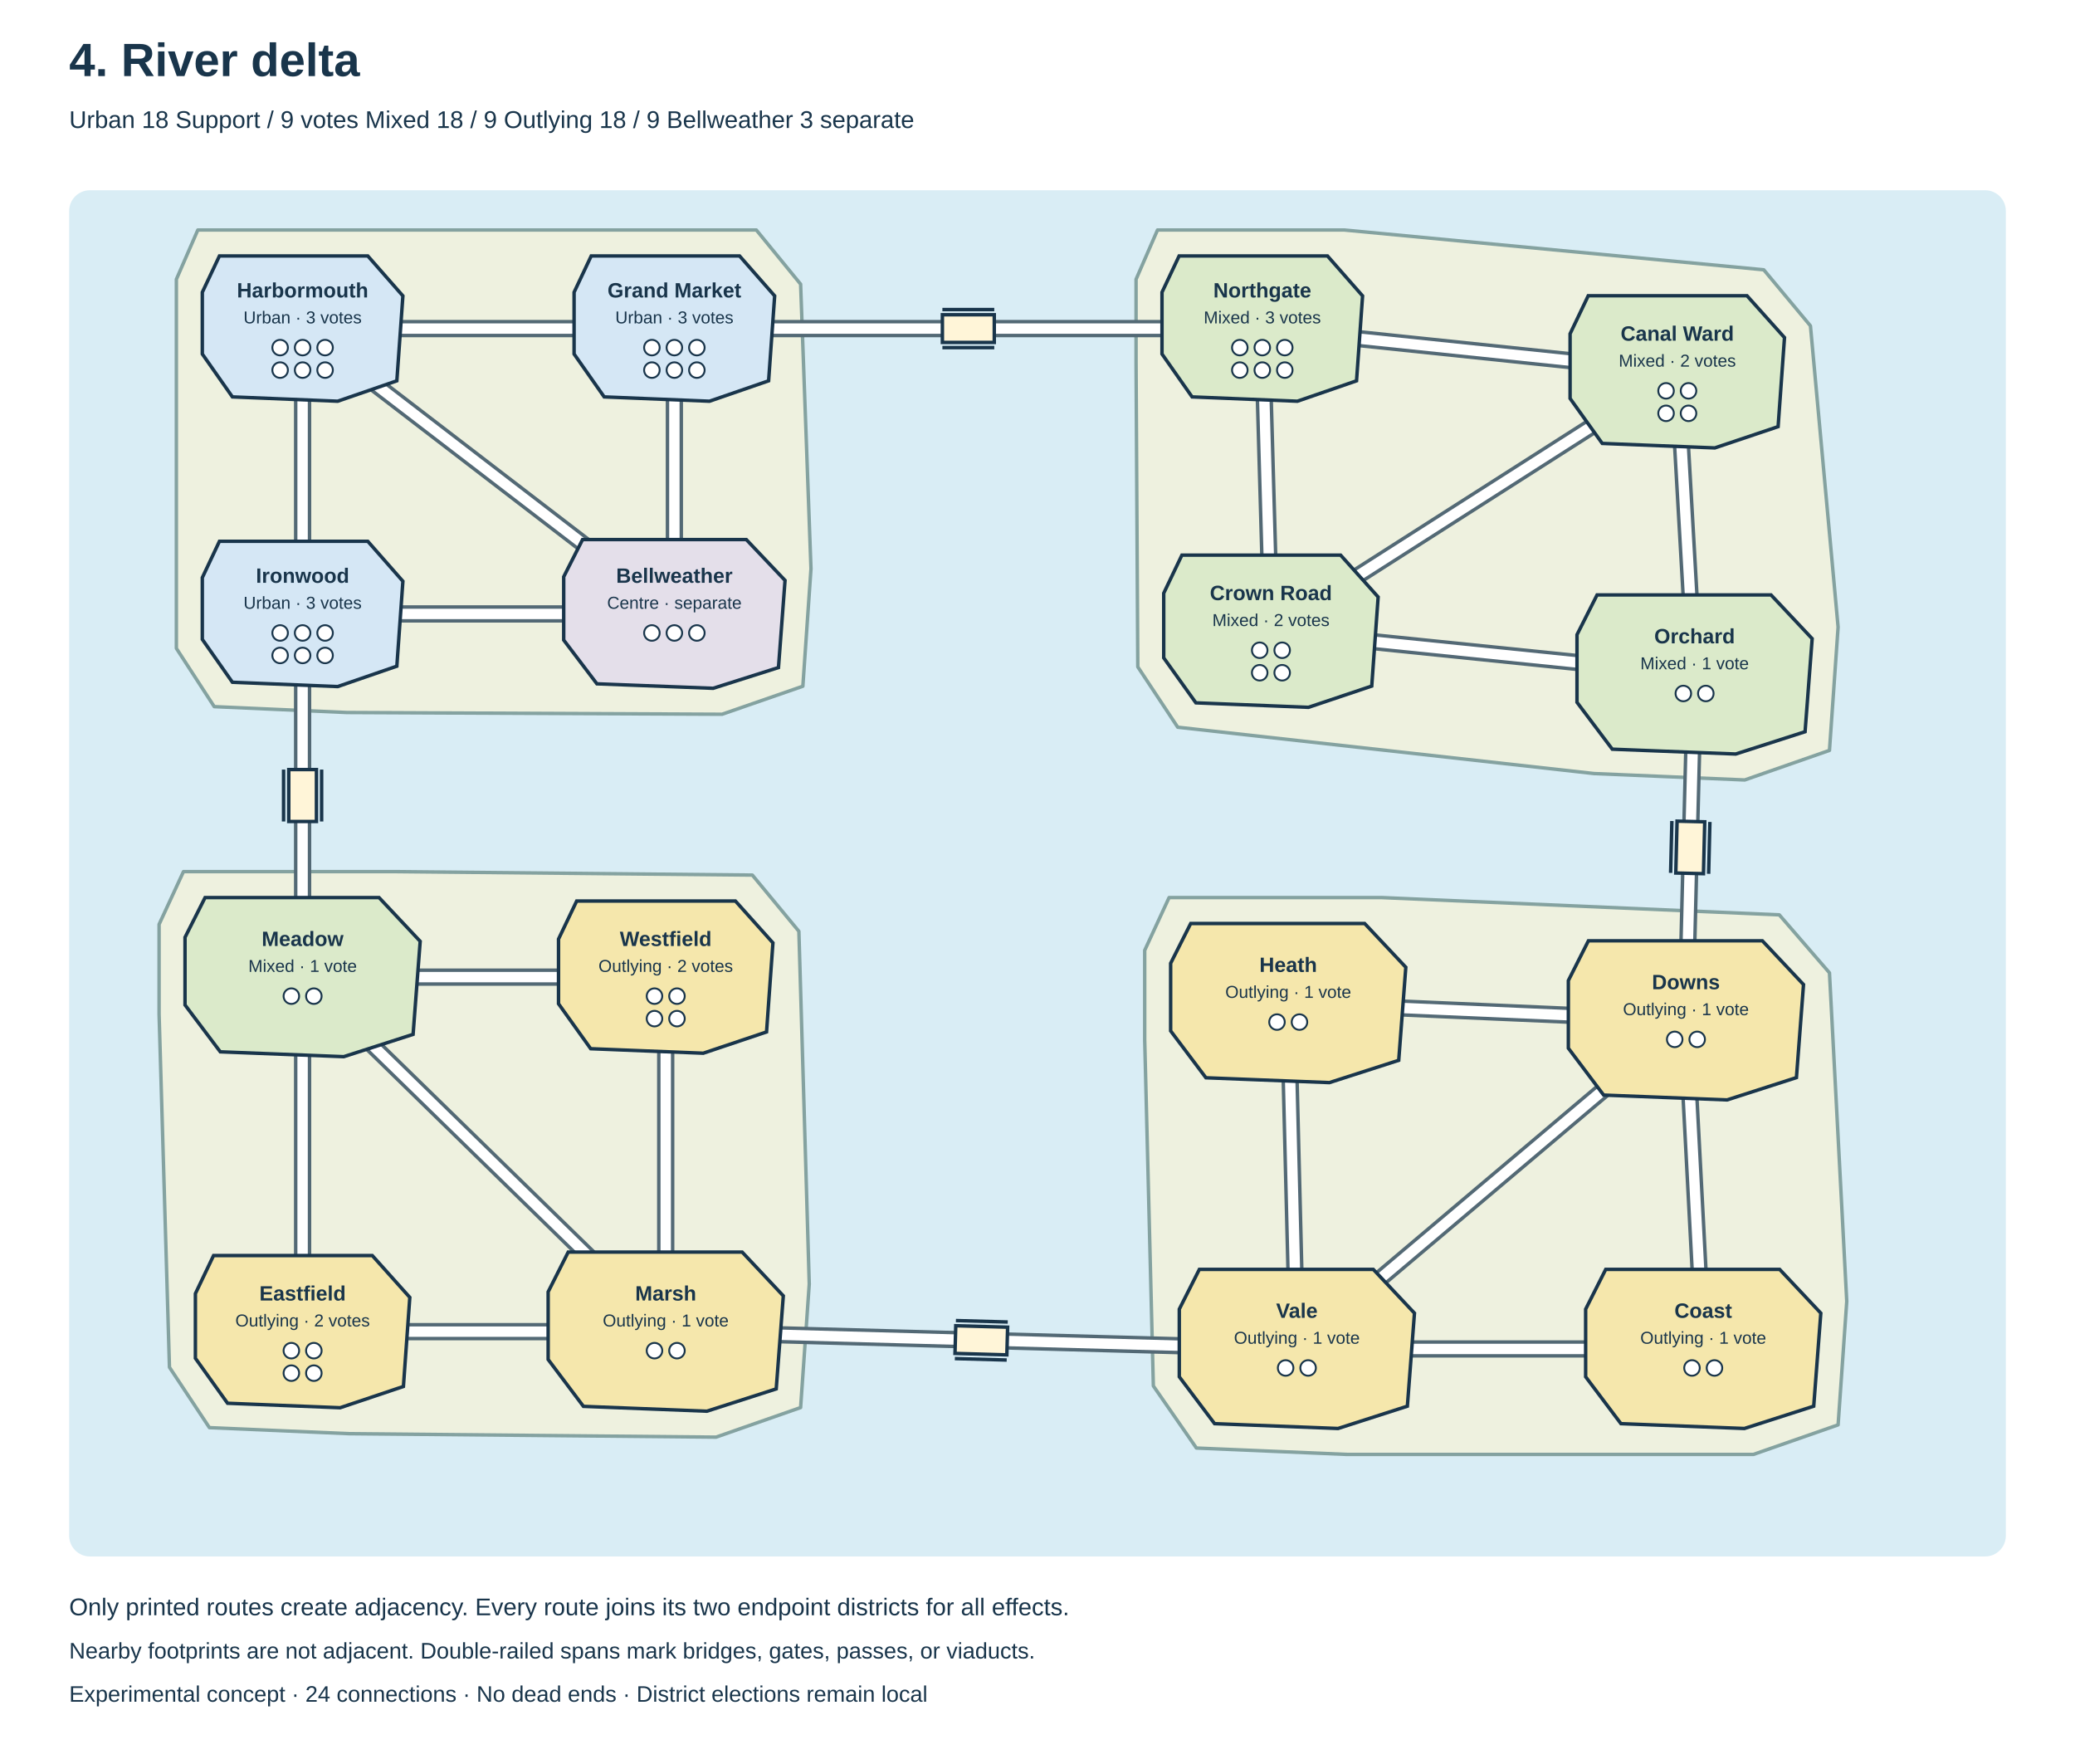
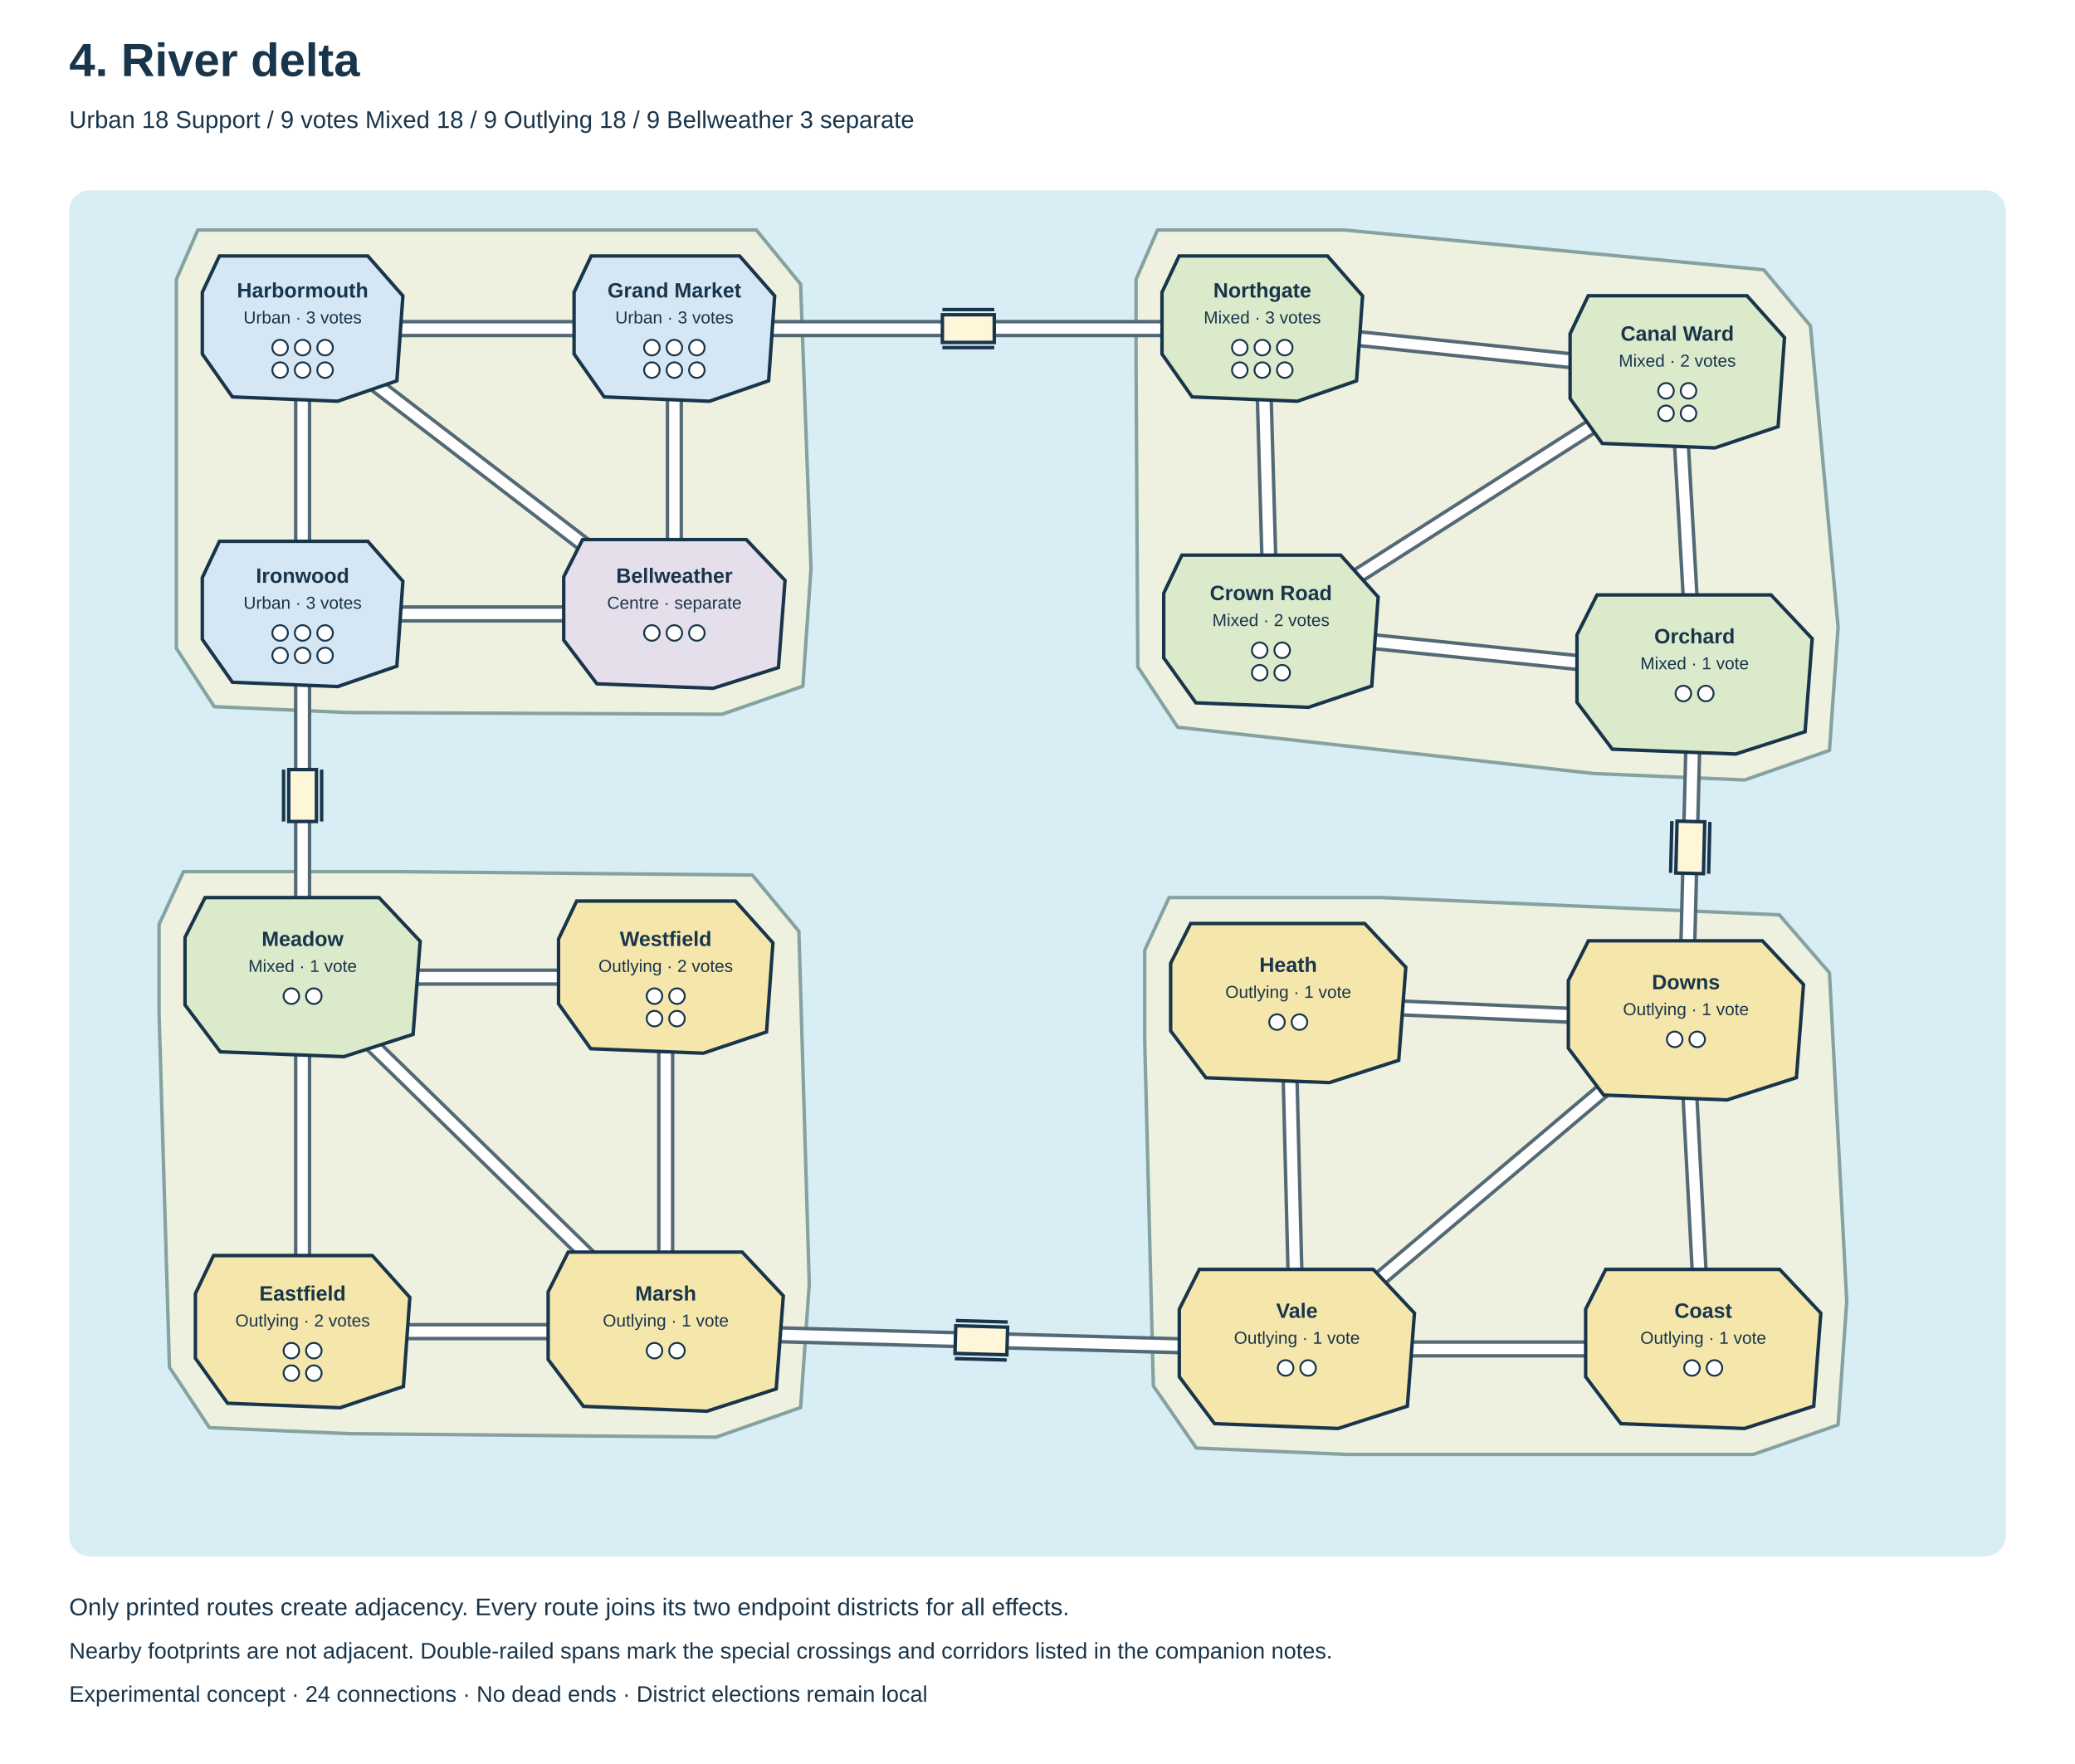
<svg xmlns="http://www.w3.org/2000/svg" viewBox="0 0 1200 1020" role="img" aria-labelledby="title desc">
  <style>text{font-family:Arial,sans-serif;fill:#19354b}.name{font-size:12px;font-weight:700}.detail{font-size:10px}.terrain{font-size:15px;font-style:italic;fill:#355564}</style>
  <rect width="1200" height="1020" fill="white" />
  <text x="40" y="44" font-size="27" font-weight="700">4. River delta</text>
  <text x="40" y="74" font-size="14">Urban 18 Support / 9 votes     Mixed 18 / 9     Outlying 18 / 9     Bellweather 3 separate</text>
  <rect x="40" y="110" width="1120" height="790" rx="12" fill="#d9edf5" />
  <polygon points="102.0,161.5 114.4,133.0 437.4,133.0 463.0,164.3 469.0,328.9 464.3,396.8 417.6,413.0 200.6,412.0 123.9,408.6 102.0,374.9" fill="#eef1df" stroke="#84a2a0" stroke-width="2" stroke-linejoin="round" />
  <polygon points="657.0,161.5 669.4,133.0 777.5,133.0 1020.0,156.0 1047.0,188.4 1063.0,362.6 1058.0,433.9 1009.0,451.0 921.9,447.3 681.1,420.5 658.0,385.6 657.0,209.9" fill="#eef1df" stroke="#84a2a0" stroke-width="2" stroke-linejoin="round" />
  <polygon points="92.0,534.5 106.1,504.0 228.9,504.0 435.1,506.0 462.0,538.5 468.0,742.5 463.0,813.9 414.1,831.0 201.9,829.0 121.1,825.5 98.0,790.6 92.0,586.4" fill="#eef1df" stroke="#84a2a0" stroke-width="2" stroke-linejoin="round" />
  <polygon points="662.0,549.5 676.1,519.0 799.0,519.0 1029.0,529.0 1058.0,562.5 1068.0,752.5 1063.0,823.9 1014.0,841.0 779.0,841.0 691.9,837.3 667.0,801.4 662.0,601.4" fill="#eef1df" stroke="#84a2a0" stroke-width="2" stroke-linejoin="round" />
  <g data-route="B-D">
    <path d="M 390,190 L 730,190" fill="none" stroke="#536975" stroke-width="10" stroke-linecap="round" />
    <path d="M 390,190 L 730,190" fill="none" stroke="#ffffff" stroke-width="6" />
  </g>
  <g transform="translate(560.0 190.0) rotate(0.0)" aria-label="bridge">
    <rect x="-15" y="-8" width="30" height="16" fill="#fff5d8" stroke="#19354b" stroke-width="2" />
    <path d="M -15,-11 h30 M -15,11 h30" stroke="#19354b" stroke-width="2" />
  </g>
  <g data-route="G-M">
    <path d="M 980,390 L 975,590" fill="none" stroke="#536975" stroke-width="10" stroke-linecap="round" />
    <path d="M 980,390 L 975,590" fill="none" stroke="#ffffff" stroke-width="6" />
  </g>
  <g transform="translate(977.5 490.0) rotate(91.4)" aria-label="bridge">
    <rect x="-15" y="-8" width="30" height="16" fill="#fff5d8" stroke="#19354b" stroke-width="2" />
    <path d="M -15,-11 h30 M -15,11 h30" stroke="#19354b" stroke-width="2" />
  </g>
  <g data-route="N-K">
    <path d="M 750,780 L 385,770" fill="none" stroke="#536975" stroke-width="10" stroke-linecap="round" />
    <path d="M 750,780 L 385,770" fill="none" stroke="#ffffff" stroke-width="6" />
  </g>
  <g transform="translate(567.5 775.0) rotate(-178.4)" aria-label="bridge">
    <rect x="-15" y="-8" width="30" height="16" fill="#fff5d8" stroke="#19354b" stroke-width="2" />
    <path d="M -15,-11 h30 M -15,11 h30" stroke="#19354b" stroke-width="2" />
  </g>
  <g data-route="C-H">
    <path d="M 175,355 L 175,565" fill="none" stroke="#536975" stroke-width="10" stroke-linecap="round" />
    <path d="M 175,355 L 175,565" fill="none" stroke="#ffffff" stroke-width="6" />
  </g>
  <g transform="translate(175.0 460.0) rotate(90.0)" aria-label="bridge">
    <rect x="-15" y="-8" width="30" height="16" fill="#fff5d8" stroke="#19354b" stroke-width="2" />
    <path d="M -15,-11 h30 M -15,11 h30" stroke="#19354b" stroke-width="2" />
  </g>
  <g data-route="A-C">
    <path d="M 175,190 L 175,355" fill="none" stroke="#536975" stroke-width="10" stroke-linecap="round" />
    <path d="M 175,190 L 175,355" fill="none" stroke="#ffffff" stroke-width="6" />
  </g>
  <g data-route="B-X">
    <path d="M 390,190 L 390,355" fill="none" stroke="#536975" stroke-width="10" stroke-linecap="round" />
    <path d="M 390,190 L 390,355" fill="none" stroke="#ffffff" stroke-width="6" />
  </g>
  <g data-route="D-F">
    <path d="M 730,190 L 735,365" fill="none" stroke="#536975" stroke-width="10" stroke-linecap="round" />
    <path d="M 730,190 L 735,365" fill="none" stroke="#ffffff" stroke-width="6" />
  </g>
  <g data-route="E-G">
    <path d="M 970,215 L 980,390" fill="none" stroke="#536975" stroke-width="10" stroke-linecap="round" />
    <path d="M 970,215 L 980,390" fill="none" stroke="#ffffff" stroke-width="6" />
  </g>
  <g data-route="M-O">
    <path d="M 975,590 L 985,780" fill="none" stroke="#536975" stroke-width="10" stroke-linecap="round" />
    <path d="M 975,590 L 985,780" fill="none" stroke="#ffffff" stroke-width="6" />
  </g>
  <g data-route="L-N">
    <path d="M 745,580 L 750,780" fill="none" stroke="#536975" stroke-width="10" stroke-linecap="round" />
    <path d="M 745,580 L 750,780" fill="none" stroke="#ffffff" stroke-width="6" />
  </g>
  <g data-route="H-J">
    <path d="M 175,565 L 175,770" fill="none" stroke="#536975" stroke-width="10" stroke-linecap="round" />
    <path d="M 175,565 L 175,770" fill="none" stroke="#ffffff" stroke-width="6" />
  </g>
  <g data-route="I-K">
    <path d="M 385,565 L 385,770" fill="none" stroke="#536975" stroke-width="10" stroke-linecap="round" />
    <path d="M 385,565 L 385,770" fill="none" stroke="#ffffff" stroke-width="6" />
  </g>
  <g data-route="H-I">
    <path d="M 175,565 L 385,565" fill="none" stroke="#536975" stroke-width="10" stroke-linecap="round" />
    <path d="M 175,565 L 385,565" fill="none" stroke="#ffffff" stroke-width="6" />
  </g>
  <g data-route="A-B">
    <path d="M 175,190 L 390,190" fill="none" stroke="#536975" stroke-width="10" stroke-linecap="round" />
    <path d="M 175,190 L 390,190" fill="none" stroke="#ffffff" stroke-width="6" />
  </g>
  <g data-route="L-M">
    <path d="M 745,580 L 975,590" fill="none" stroke="#536975" stroke-width="10" stroke-linecap="round" />
    <path d="M 745,580 L 975,590" fill="none" stroke="#ffffff" stroke-width="6" />
  </g>
  <g data-route="J-K">
    <path d="M 175,770 L 385,770" fill="none" stroke="#536975" stroke-width="10" stroke-linecap="round" />
    <path d="M 175,770 L 385,770" fill="none" stroke="#ffffff" stroke-width="6" />
  </g>
  <g data-route="C-X">
    <path d="M 175,355 L 390,355" fill="none" stroke="#536975" stroke-width="10" stroke-linecap="round" />
    <path d="M 175,355 L 390,355" fill="none" stroke="#ffffff" stroke-width="6" />
  </g>
  <g data-route="N-O">
    <path d="M 750,780 L 985,780" fill="none" stroke="#536975" stroke-width="10" stroke-linecap="round" />
    <path d="M 750,780 L 985,780" fill="none" stroke="#ffffff" stroke-width="6" />
  </g>
  <g data-route="D-E">
    <path d="M 730,190 L 970,215" fill="none" stroke="#536975" stroke-width="10" stroke-linecap="round" />
    <path d="M 730,190 L 970,215" fill="none" stroke="#ffffff" stroke-width="6" />
  </g>
  <g data-route="F-G">
    <path d="M 735,365 L 980,390" fill="none" stroke="#536975" stroke-width="10" stroke-linecap="round" />
    <path d="M 735,365 L 980,390" fill="none" stroke="#ffffff" stroke-width="6" />
  </g>
  <g data-route="A-X">
    <path d="M 175,190 L 390,355" fill="none" stroke="#536975" stroke-width="10" stroke-linecap="round" />
    <path d="M 175,190 L 390,355" fill="none" stroke="#ffffff" stroke-width="6" />
  </g>
  <g data-route="E-F">
    <path d="M 970,215 L 735,365" fill="none" stroke="#536975" stroke-width="10" stroke-linecap="round" />
    <path d="M 970,215 L 735,365" fill="none" stroke="#ffffff" stroke-width="6" />
  </g>
  <g data-route="H-K">
    <path d="M 175,565 L 385,770" fill="none" stroke="#536975" stroke-width="10" stroke-linecap="round" />
    <path d="M 175,565 L 385,770" fill="none" stroke="#ffffff" stroke-width="6" />
  </g>
  <g data-route="M-N">
    <path d="M 975,590 L 750,780" fill="none" stroke="#536975" stroke-width="10" stroke-linecap="round" />
    <path d="M 975,590 L 750,780" fill="none" stroke="#ffffff" stroke-width="6" />
  </g>
  <g data-district="A">
    <polygon points="126.9,148.0 212.7,148.0 233.0,171.1 229.5,220.2 195.3,232.0 134.4,229.5 117.0,204.7 117.0,169.0" fill="#d5e7f5" stroke="#19354b" stroke-width="2" />
    <text class="name" x="175" y="172" text-anchor="middle">Harbormouth</text>
    <text class="detail" x="175" y="187" text-anchor="middle">Urban · 3 votes</text>
    <circle cx="162.0" cy="201" r="4.5" fill="white" stroke="#19354b" stroke-width="1.1" />
    <circle cx="175.0" cy="201" r="4.5" fill="white" stroke="#19354b" stroke-width="1.1" />
    <circle cx="188.0" cy="201" r="4.5" fill="white" stroke="#19354b" stroke-width="1.1" />
    <circle cx="162.0" cy="214" r="4.5" fill="white" stroke="#19354b" stroke-width="1.1" />
    <circle cx="175.0" cy="214" r="4.5" fill="white" stroke="#19354b" stroke-width="1.1" />
    <circle cx="188.0" cy="214" r="4.5" fill="white" stroke="#19354b" stroke-width="1.1" />
  </g>
  <g data-district="B">
    <polygon points="341.9,148.0 427.7,148.0 448.0,171.1 444.5,220.2 410.3,232.0 349.4,229.5 332.0,204.7 332.0,169.0" fill="#d5e7f5" stroke="#19354b" stroke-width="2" />
    <text class="name" x="390" y="172" text-anchor="middle">Grand Market</text>
    <text class="detail" x="390" y="187" text-anchor="middle">Urban · 3 votes</text>
    <circle cx="377.0" cy="201" r="4.5" fill="white" stroke="#19354b" stroke-width="1.1" />
    <circle cx="390.0" cy="201" r="4.5" fill="white" stroke="#19354b" stroke-width="1.1" />
    <circle cx="403.0" cy="201" r="4.5" fill="white" stroke="#19354b" stroke-width="1.1" />
    <circle cx="377.0" cy="214" r="4.5" fill="white" stroke="#19354b" stroke-width="1.1" />
    <circle cx="390.0" cy="214" r="4.5" fill="white" stroke="#19354b" stroke-width="1.1" />
    <circle cx="403.0" cy="214" r="4.5" fill="white" stroke="#19354b" stroke-width="1.1" />
  </g>
  <g data-district="C">
    <polygon points="126.9,313.0 212.7,313.0 233.0,336.1 229.5,385.2 195.3,397.0 134.4,394.5 117.0,369.7 117.0,334.0" fill="#d5e7f5" stroke="#19354b" stroke-width="2" />
    <text class="name" x="175" y="337" text-anchor="middle">Ironwood</text>
    <text class="detail" x="175" y="352" text-anchor="middle">Urban · 3 votes</text>
    <circle cx="162.0" cy="366" r="4.5" fill="white" stroke="#19354b" stroke-width="1.1" />
    <circle cx="175.0" cy="366" r="4.5" fill="white" stroke="#19354b" stroke-width="1.1" />
    <circle cx="188.0" cy="366" r="4.5" fill="white" stroke="#19354b" stroke-width="1.1" />
    <circle cx="162.0" cy="379" r="4.5" fill="white" stroke="#19354b" stroke-width="1.1" />
    <circle cx="175.0" cy="379" r="4.5" fill="white" stroke="#19354b" stroke-width="1.1" />
    <circle cx="188.0" cy="379" r="4.5" fill="white" stroke="#19354b" stroke-width="1.1" />
  </g>
  <g data-district="X">
    <polygon points="336.9,312.0 431.6,312.0 454.0,335.6 450.2,386.0 412.4,398.0 345.2,395.4 326.0,370.1 326.0,333.5" fill="#e4dfea" stroke="#19354b" stroke-width="2" />
    <text class="name" x="390" y="337" text-anchor="middle">Bellweather</text>
    <text class="detail" x="390" y="352" text-anchor="middle">Centre · separate</text>
    <circle cx="377.0" cy="366" r="4.5" fill="white" stroke="#19354b" stroke-width="1.1" />
    <circle cx="390.0" cy="366" r="4.5" fill="white" stroke="#19354b" stroke-width="1.1" />
    <circle cx="403.0" cy="366" r="4.5" fill="white" stroke="#19354b" stroke-width="1.1" />
  </g>
  <g data-district="D">
    <polygon points="681.9,148.0 767.7,148.0 788.0,171.1 784.5,220.2 750.3,232.0 689.4,229.5 672.0,204.7 672.0,169.0" fill="#dbeaca" stroke="#19354b" stroke-width="2" />
    <text class="name" x="730" y="172" text-anchor="middle">Northgate</text>
    <text class="detail" x="730" y="187" text-anchor="middle">Mixed · 3 votes</text>
    <circle cx="717.0" cy="201" r="4.5" fill="white" stroke="#19354b" stroke-width="1.1" />
    <circle cx="730.0" cy="201" r="4.5" fill="white" stroke="#19354b" stroke-width="1.1" />
    <circle cx="743.0" cy="201" r="4.5" fill="white" stroke="#19354b" stroke-width="1.1" />
    <circle cx="717.0" cy="214" r="4.5" fill="white" stroke="#19354b" stroke-width="1.1" />
    <circle cx="730.0" cy="214" r="4.5" fill="white" stroke="#19354b" stroke-width="1.1" />
    <circle cx="743.0" cy="214" r="4.5" fill="white" stroke="#19354b" stroke-width="1.1" />
  </g>
  <g data-district="E">
    <polygon points="918.5,171.0 1010.3,171.0 1032.0,195.2 1028.3,246.7 991.7,259.0 926.6,256.4 908.0,230.4 908.0,193.0" fill="#dbeaca" stroke="#19354b" stroke-width="2" />
    <text class="name" x="970" y="197" text-anchor="middle">Canal Ward</text>
    <text class="detail" x="970" y="212" text-anchor="middle">Mixed · 2 votes</text>
    <circle cx="963.5" cy="226" r="4.5" fill="white" stroke="#19354b" stroke-width="1.1" />
    <circle cx="976.5" cy="226" r="4.5" fill="white" stroke="#19354b" stroke-width="1.1" />
    <circle cx="963.5" cy="239" r="4.5" fill="white" stroke="#19354b" stroke-width="1.1" />
    <circle cx="976.5" cy="239" r="4.5" fill="white" stroke="#19354b" stroke-width="1.1" />
  </g>
  <g data-district="F">
    <polygon points="683.5,321.0 775.3,321.0 797.0,345.2 793.3,396.7 756.7,409.0 691.6,406.4 673.0,380.4 673.0,343.0" fill="#dbeaca" stroke="#19354b" stroke-width="2" />
    <text class="name" x="735" y="347" text-anchor="middle">Crown Road</text>
    <text class="detail" x="735" y="362" text-anchor="middle">Mixed · 2 votes</text>
    <circle cx="728.5" cy="376" r="4.5" fill="white" stroke="#19354b" stroke-width="1.1" />
    <circle cx="741.5" cy="376" r="4.5" fill="white" stroke="#19354b" stroke-width="1.1" />
    <circle cx="728.5" cy="389" r="4.5" fill="white" stroke="#19354b" stroke-width="1.1" />
    <circle cx="741.5" cy="389" r="4.5" fill="white" stroke="#19354b" stroke-width="1.1" />
  </g>
  <g data-district="G">
    <polygon points="923.6,344.0 1024.2,344.0 1048.0,369.3 1043.9,423.1 1003.8,436.0 932.4,433.2 912.0,406.1 912.0,367.0" fill="#dbeaca" stroke="#19354b" stroke-width="2" />
    <text class="name" x="980" y="372" text-anchor="middle">Orchard</text>
    <text class="detail" x="980" y="387" text-anchor="middle">Mixed · 1 vote</text>
    <circle cx="973.5" cy="401" r="4.5" fill="white" stroke="#19354b" stroke-width="1.1" />
    <circle cx="986.5" cy="401" r="4.5" fill="white" stroke="#19354b" stroke-width="1.1" />
  </g>
  <g data-district="H">
    <polygon points="118.6,519.0 219.2,519.0 243.0,544.3 238.9,598.1 198.8,611.0 127.4,608.2 107.0,581.1 107.0,542.0" fill="#dbeaca" stroke="#19354b" stroke-width="2" />
    <text class="name" x="175" y="547" text-anchor="middle">Meadow</text>
    <text class="detail" x="175" y="562" text-anchor="middle">Mixed · 1 vote</text>
    <circle cx="168.5" cy="576" r="4.5" fill="white" stroke="#19354b" stroke-width="1.1" />
    <circle cx="181.5" cy="576" r="4.5" fill="white" stroke="#19354b" stroke-width="1.1" />
  </g>
  <g data-district="I">
    <polygon points="333.5,521.0 425.3,521.0 447.0,545.2 443.3,596.7 406.7,609.0 341.6,606.4 323.0,580.4 323.0,543.0" fill="#f5e7ac" stroke="#19354b" stroke-width="2" />
    <text class="name" x="385" y="547" text-anchor="middle">Westfield</text>
    <text class="detail" x="385" y="562" text-anchor="middle">Outlying · 2 votes</text>
    <circle cx="378.5" cy="576" r="4.5" fill="white" stroke="#19354b" stroke-width="1.1" />
    <circle cx="391.5" cy="576" r="4.5" fill="white" stroke="#19354b" stroke-width="1.1" />
    <circle cx="378.5" cy="589" r="4.5" fill="white" stroke="#19354b" stroke-width="1.1" />
    <circle cx="391.5" cy="589" r="4.5" fill="white" stroke="#19354b" stroke-width="1.1" />
  </g>
  <g data-district="J">
    <polygon points="123.5,726.0 215.3,726.0 237.0,750.2 233.3,801.7 196.7,814.0 131.6,811.4 113.0,785.4 113.0,748.0" fill="#f5e7ac" stroke="#19354b" stroke-width="2" />
    <text class="name" x="175" y="752" text-anchor="middle">Eastfield</text>
    <text class="detail" x="175" y="767" text-anchor="middle">Outlying · 2 votes</text>
    <circle cx="168.5" cy="781" r="4.5" fill="white" stroke="#19354b" stroke-width="1.1" />
    <circle cx="181.5" cy="781" r="4.5" fill="white" stroke="#19354b" stroke-width="1.1" />
    <circle cx="168.5" cy="794" r="4.5" fill="white" stroke="#19354b" stroke-width="1.1" />
    <circle cx="181.5" cy="794" r="4.5" fill="white" stroke="#19354b" stroke-width="1.1" />
  </g>
  <g data-district="K">
    <polygon points="328.6,724.0 429.2,724.0 453.0,749.3 448.9,803.1 408.8,816.0 337.4,813.2 317.0,786.1 317.0,747.0" fill="#f5e7ac" stroke="#19354b" stroke-width="2" />
    <text class="name" x="385" y="752" text-anchor="middle">Marsh</text>
    <text class="detail" x="385" y="767" text-anchor="middle">Outlying · 1 vote</text>
    <circle cx="378.5" cy="781" r="4.5" fill="white" stroke="#19354b" stroke-width="1.1" />
    <circle cx="391.5" cy="781" r="4.5" fill="white" stroke="#19354b" stroke-width="1.1" />
  </g>
  <g data-district="L">
    <polygon points="688.6,534.0 789.2,534.0 813.0,559.3 808.9,613.1 768.8,626.0 697.4,623.2 677.0,596.1 677.0,557.0" fill="#f5e7ac" stroke="#19354b" stroke-width="2" />
    <text class="name" x="745" y="562" text-anchor="middle">Heath</text>
    <text class="detail" x="745" y="577" text-anchor="middle">Outlying · 1 vote</text>
    <circle cx="738.5" cy="591" r="4.5" fill="white" stroke="#19354b" stroke-width="1.1" />
    <circle cx="751.5" cy="591" r="4.5" fill="white" stroke="#19354b" stroke-width="1.1" />
  </g>
  <g data-district="M">
    <polygon points="918.6,544.0 1019.2,544.0 1043.0,569.3 1038.9,623.1 998.8,636.0 927.4,633.2 907.0,606.1 907.0,567.0" fill="#f5e7ac" stroke="#19354b" stroke-width="2" />
    <text class="name" x="975" y="572" text-anchor="middle">Downs</text>
    <text class="detail" x="975" y="587" text-anchor="middle">Outlying · 1 vote</text>
    <circle cx="968.5" cy="601" r="4.5" fill="white" stroke="#19354b" stroke-width="1.1" />
    <circle cx="981.5" cy="601" r="4.5" fill="white" stroke="#19354b" stroke-width="1.1" />
  </g>
  <g data-district="N">
    <polygon points="693.6,734.0 794.2,734.0 818.0,759.3 813.9,813.1 773.8,826.0 702.4,823.2 682.0,796.1 682.0,757.0" fill="#f5e7ac" stroke="#19354b" stroke-width="2" />
    <text class="name" x="750" y="762" text-anchor="middle">Vale</text>
    <text class="detail" x="750" y="777" text-anchor="middle">Outlying · 1 vote</text>
    <circle cx="743.5" cy="791" r="4.5" fill="white" stroke="#19354b" stroke-width="1.1" />
    <circle cx="756.5" cy="791" r="4.5" fill="white" stroke="#19354b" stroke-width="1.1" />
  </g>
  <g data-district="O">
    <polygon points="928.6,734.0 1029.2,734.0 1053.0,759.3 1048.9,813.1 1008.8,826.0 937.4,823.2 917.0,796.1 917.0,757.0" fill="#f5e7ac" stroke="#19354b" stroke-width="2" />
    <text class="name" x="985" y="762" text-anchor="middle">Coast</text>
    <text class="detail" x="985" y="777" text-anchor="middle">Outlying · 1 vote</text>
    <circle cx="978.5" cy="791" r="4.5" fill="white" stroke="#19354b" stroke-width="1.1" />
    <circle cx="991.5" cy="791" r="4.5" fill="white" stroke="#19354b" stroke-width="1.1" />
  </g>
  <text x="40" y="934" font-size="14">Only printed routes create adjacency. Every route joins its two endpoint districts for all effects.</text>
-   <text x="40" y="959" font-size="13">Nearby footprints are not adjacent. Double-railed spans mark bridges, gates, passes, or viaducts.</text>
+   <text x="40" y="959" font-size="13">Nearby footprints are not adjacent. Double-railed spans mark the special crossings and corridors listed in the companion notes.</text>
  <text x="40" y="984" font-size="13">Experimental concept · 24 connections · No dead ends · District elections remain local</text>
</svg>
